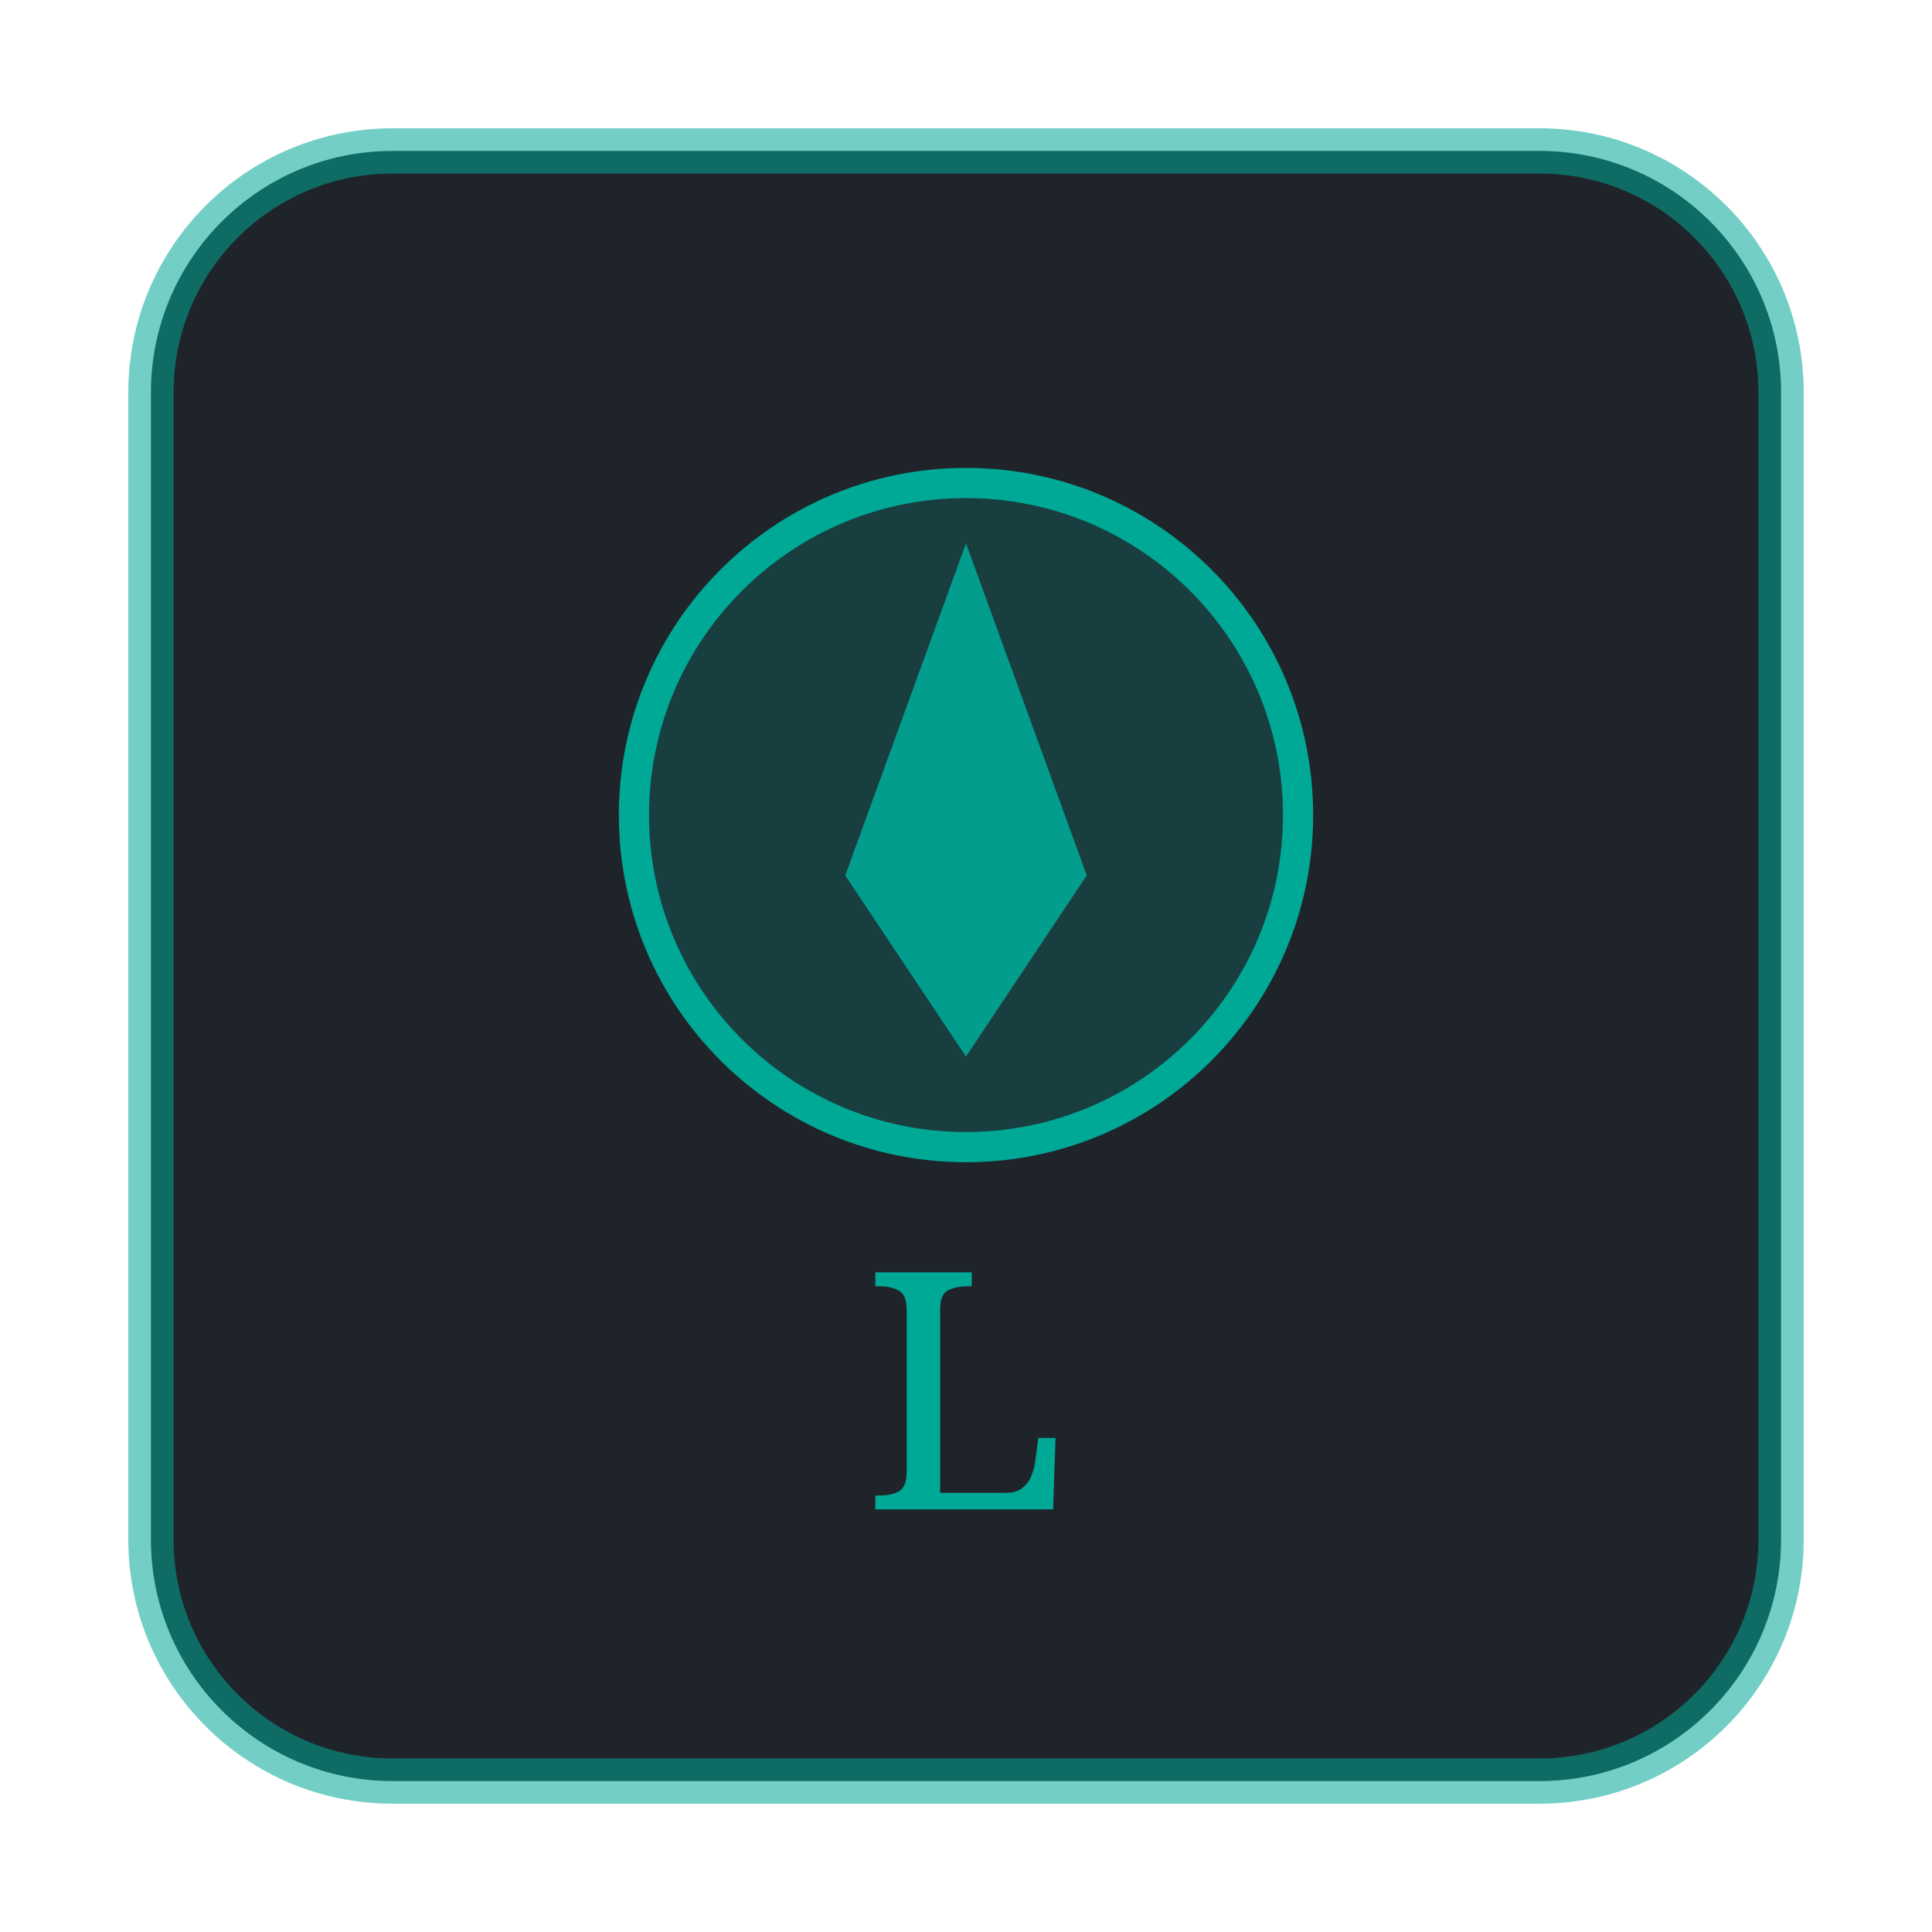
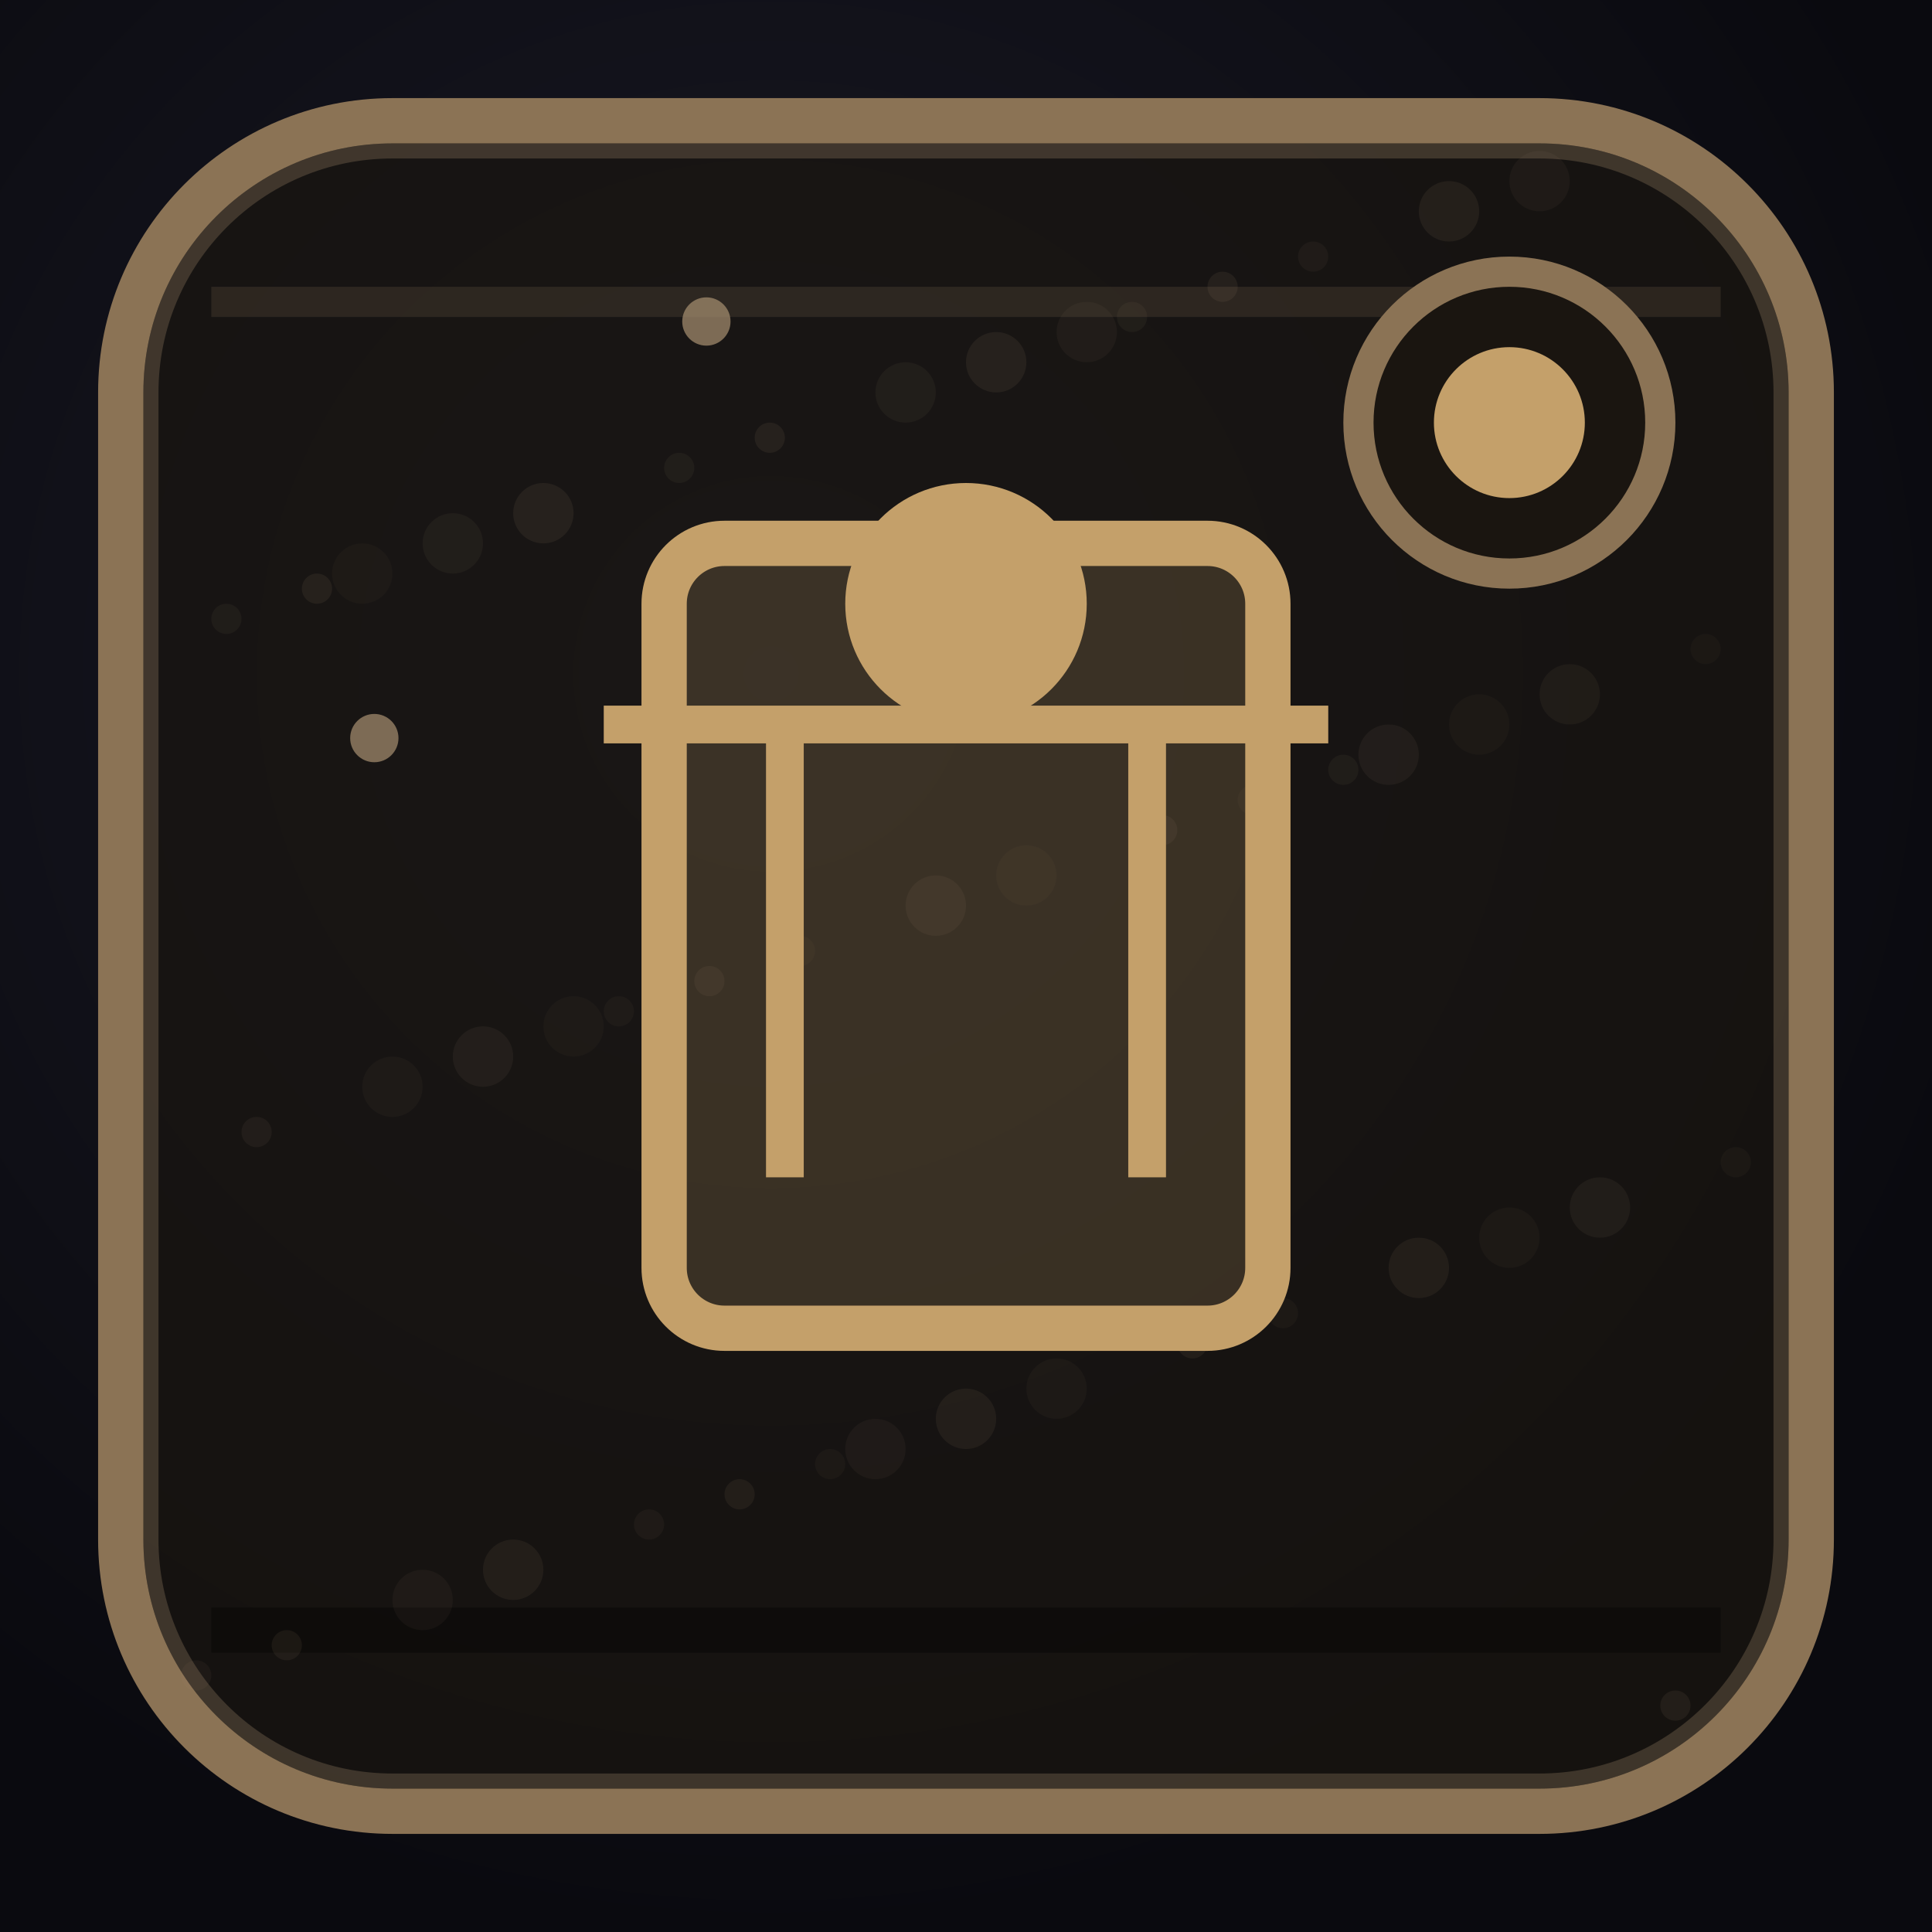
- <svg xmlns="http://www.w3.org/2000/svg" width="128" height="128" viewBox="0 0 128 128" fill="none">
-   <rect x="10" y="10" width="108" height="108" rx="16" fill="#0c1218" fill-opacity="0.92" stroke="#00a896" stroke-opacity="0.55" stroke-width="3" />
-   <circle cx="64" cy="54" r="22" fill="#00a896" fill-opacity="0.2" stroke="#00a896" stroke-width="2" />
-   <path d="M64 36 L72 58 L64 70 L56 58 Z" fill="#00a896" fill-opacity="0.9" />
-   <text x="64" y="100" text-anchor="middle" font-family="Georgia, serif" font-size="22" fill="#00a896">L</text>
+ <svg xmlns="http://www.w3.org/2000/svg" viewBox="0 0 128 128" width="128" height="128">
+   <defs>
+     <radialGradient id="g" cx="40%" cy="35%" r="65%">
+       <stop offset="0%" stop-color="#1a1a26" />
+       <stop offset="100%" stop-color="#0a0a0f" />
+     </radialGradient>
+   </defs>
+   <rect width="128" height="128" fill="url(#g)" />
+   <rect x="8" y="8" width="112" height="112" rx="18" fill="#1a1510" fill-opacity="0.72" stroke="#8b7355" stroke-width="3" />
+   <path d="M14 20 H114" stroke="#a89070" stroke-opacity="0.15" stroke-width="2" />
+   <path d="M14 108 H114" stroke="#000" stroke-opacity="0.35" stroke-width="3" />
+   <circle cx="21" cy="39" r="1" fill="#a89070" opacity="0.10" />
+   <circle cx="38" cy="68" r="2" fill="#a89070" opacity="0.04" />
+   <circle cx="55" cy="97" r="1" fill="#a89070" opacity="0.05" />
+   <circle cx="72" cy="22" r="2" fill="#a89070" opacity="0.06" />
+   <circle cx="89" cy="51" r="1" fill="#a89070" opacity="0.07" />
+   <circle cx="106" cy="80" r="2" fill="#a89070" opacity="0.08" />
+   <circle cx="19" cy="109" r="1" fill="#a89070" opacity="0.09" />
+   <circle cx="36" cy="34" r="2" fill="#a89070" opacity="0.10" />
+   <circle cx="53" cy="63" r="1" fill="#a89070" opacity="0.04" />
+   <circle cx="70" cy="92" r="2" fill="#a89070" opacity="0.05" />
+   <circle cx="87" cy="17" r="1" fill="#a89070" opacity="0.06" />
+   <circle cx="104" cy="46" r="2" fill="#a89070" opacity="0.07" />
+   <circle cx="17" cy="75" r="1" fill="#a89070" opacity="0.08" />
+   <circle cx="34" cy="104" r="2" fill="#a89070" opacity="0.09" />
+   <circle cx="51" cy="29" r="1" fill="#a89070" opacity="0.10" />
+   <circle cx="68" cy="58" r="2" fill="#a89070" opacity="0.04" />
+   <circle cx="85" cy="87" r="1" fill="#a89070" opacity="0.05" />
+   <circle cx="102" cy="12" r="2" fill="#a89070" opacity="0.06" />
+   <circle cx="15" cy="41" r="1" fill="#a89070" opacity="0.07" />
+   <circle cx="32" cy="70" r="2" fill="#a89070" opacity="0.08" />
+   <circle cx="49" cy="99" r="1" fill="#a89070" opacity="0.09" />
+   <circle cx="66" cy="24" r="2" fill="#a89070" opacity="0.10" />
+   <circle cx="83" cy="53" r="1" fill="#a89070" opacity="0.04" />
+   <circle cx="100" cy="82" r="2" fill="#a89070" opacity="0.05" />
+   <circle cx="13" cy="111" r="1" fill="#a89070" opacity="0.06" />
+   <circle cx="30" cy="36" r="2" fill="#a89070" opacity="0.07" />
+   <circle cx="47" cy="65" r="1" fill="#a89070" opacity="0.08" />
+   <circle cx="64" cy="94" r="2" fill="#a89070" opacity="0.09" />
+   <circle cx="81" cy="19" r="1" fill="#a89070" opacity="0.10" />
+   <circle cx="98" cy="48" r="2" fill="#a89070" opacity="0.04" />
+   <circle cx="115" cy="77" r="1" fill="#a89070" opacity="0.05" />
+   <circle cx="28" cy="106" r="2" fill="#a89070" opacity="0.06" />
+   <circle cx="45" cy="31" r="1" fill="#a89070" opacity="0.07" />
+   <circle cx="62" cy="60" r="2" fill="#a89070" opacity="0.08" />
+   <circle cx="79" cy="89" r="1" fill="#a89070" opacity="0.09" />
+   <circle cx="96" cy="14" r="2" fill="#a89070" opacity="0.10" />
+   <circle cx="113" cy="43" r="1" fill="#a89070" opacity="0.04" />
+   <circle cx="26" cy="72" r="2" fill="#a89070" opacity="0.05" />
+   <circle cx="43" cy="101" r="1" fill="#a89070" opacity="0.06" />
+   <circle cx="60" cy="26" r="2" fill="#a89070" opacity="0.07" />
+   <circle cx="77" cy="55" r="1" fill="#a89070" opacity="0.08" />
+   <circle cx="94" cy="84" r="2" fill="#a89070" opacity="0.09" />
+   <circle cx="111" cy="113" r="1" fill="#a89070" opacity="0.10" />
+   <circle cx="24" cy="38" r="2" fill="#a89070" opacity="0.04" />
+   <circle cx="41" cy="67" r="1" fill="#a89070" opacity="0.05" />
+   <circle cx="58" cy="96" r="2" fill="#a89070" opacity="0.06" />
+   <circle cx="75" cy="21" r="1" fill="#a89070" opacity="0.07" />
+   <circle cx="92" cy="50" r="2" fill="#a89070" opacity="0.08" />
+   <rect x="44" y="36" width="40" height="52" rx="4" fill="#c4a06a" fill-opacity="0.2" stroke="#c4a06a" stroke-width="3" />
+   <path d="M40 48 H88 M52 48 V78 M76 48 V78" stroke="#c4a06a" stroke-width="2.5" />
+   <circle cx="64" cy="40" r="8" fill="#c4a06a" />
+   <circle cx="100" cy="28" r="10" fill="#1a1510" stroke="#8b7355" stroke-width="2" />
+   <circle cx="100" cy="28" r="5" fill="#c4a06a" />
+   <circle cx="24.8" cy="48.9" r="1.6" fill="#a89070" opacity="0.7" />
+   <circle cx="46.8" cy="21.3" r="1.6" fill="#a89070" opacity="0.7" />
+   <rect x="10" y="10" width="108" height="108" rx="16" fill="none" stroke="#a89070" stroke-opacity="0.28" stroke-width="1" />
</svg>
